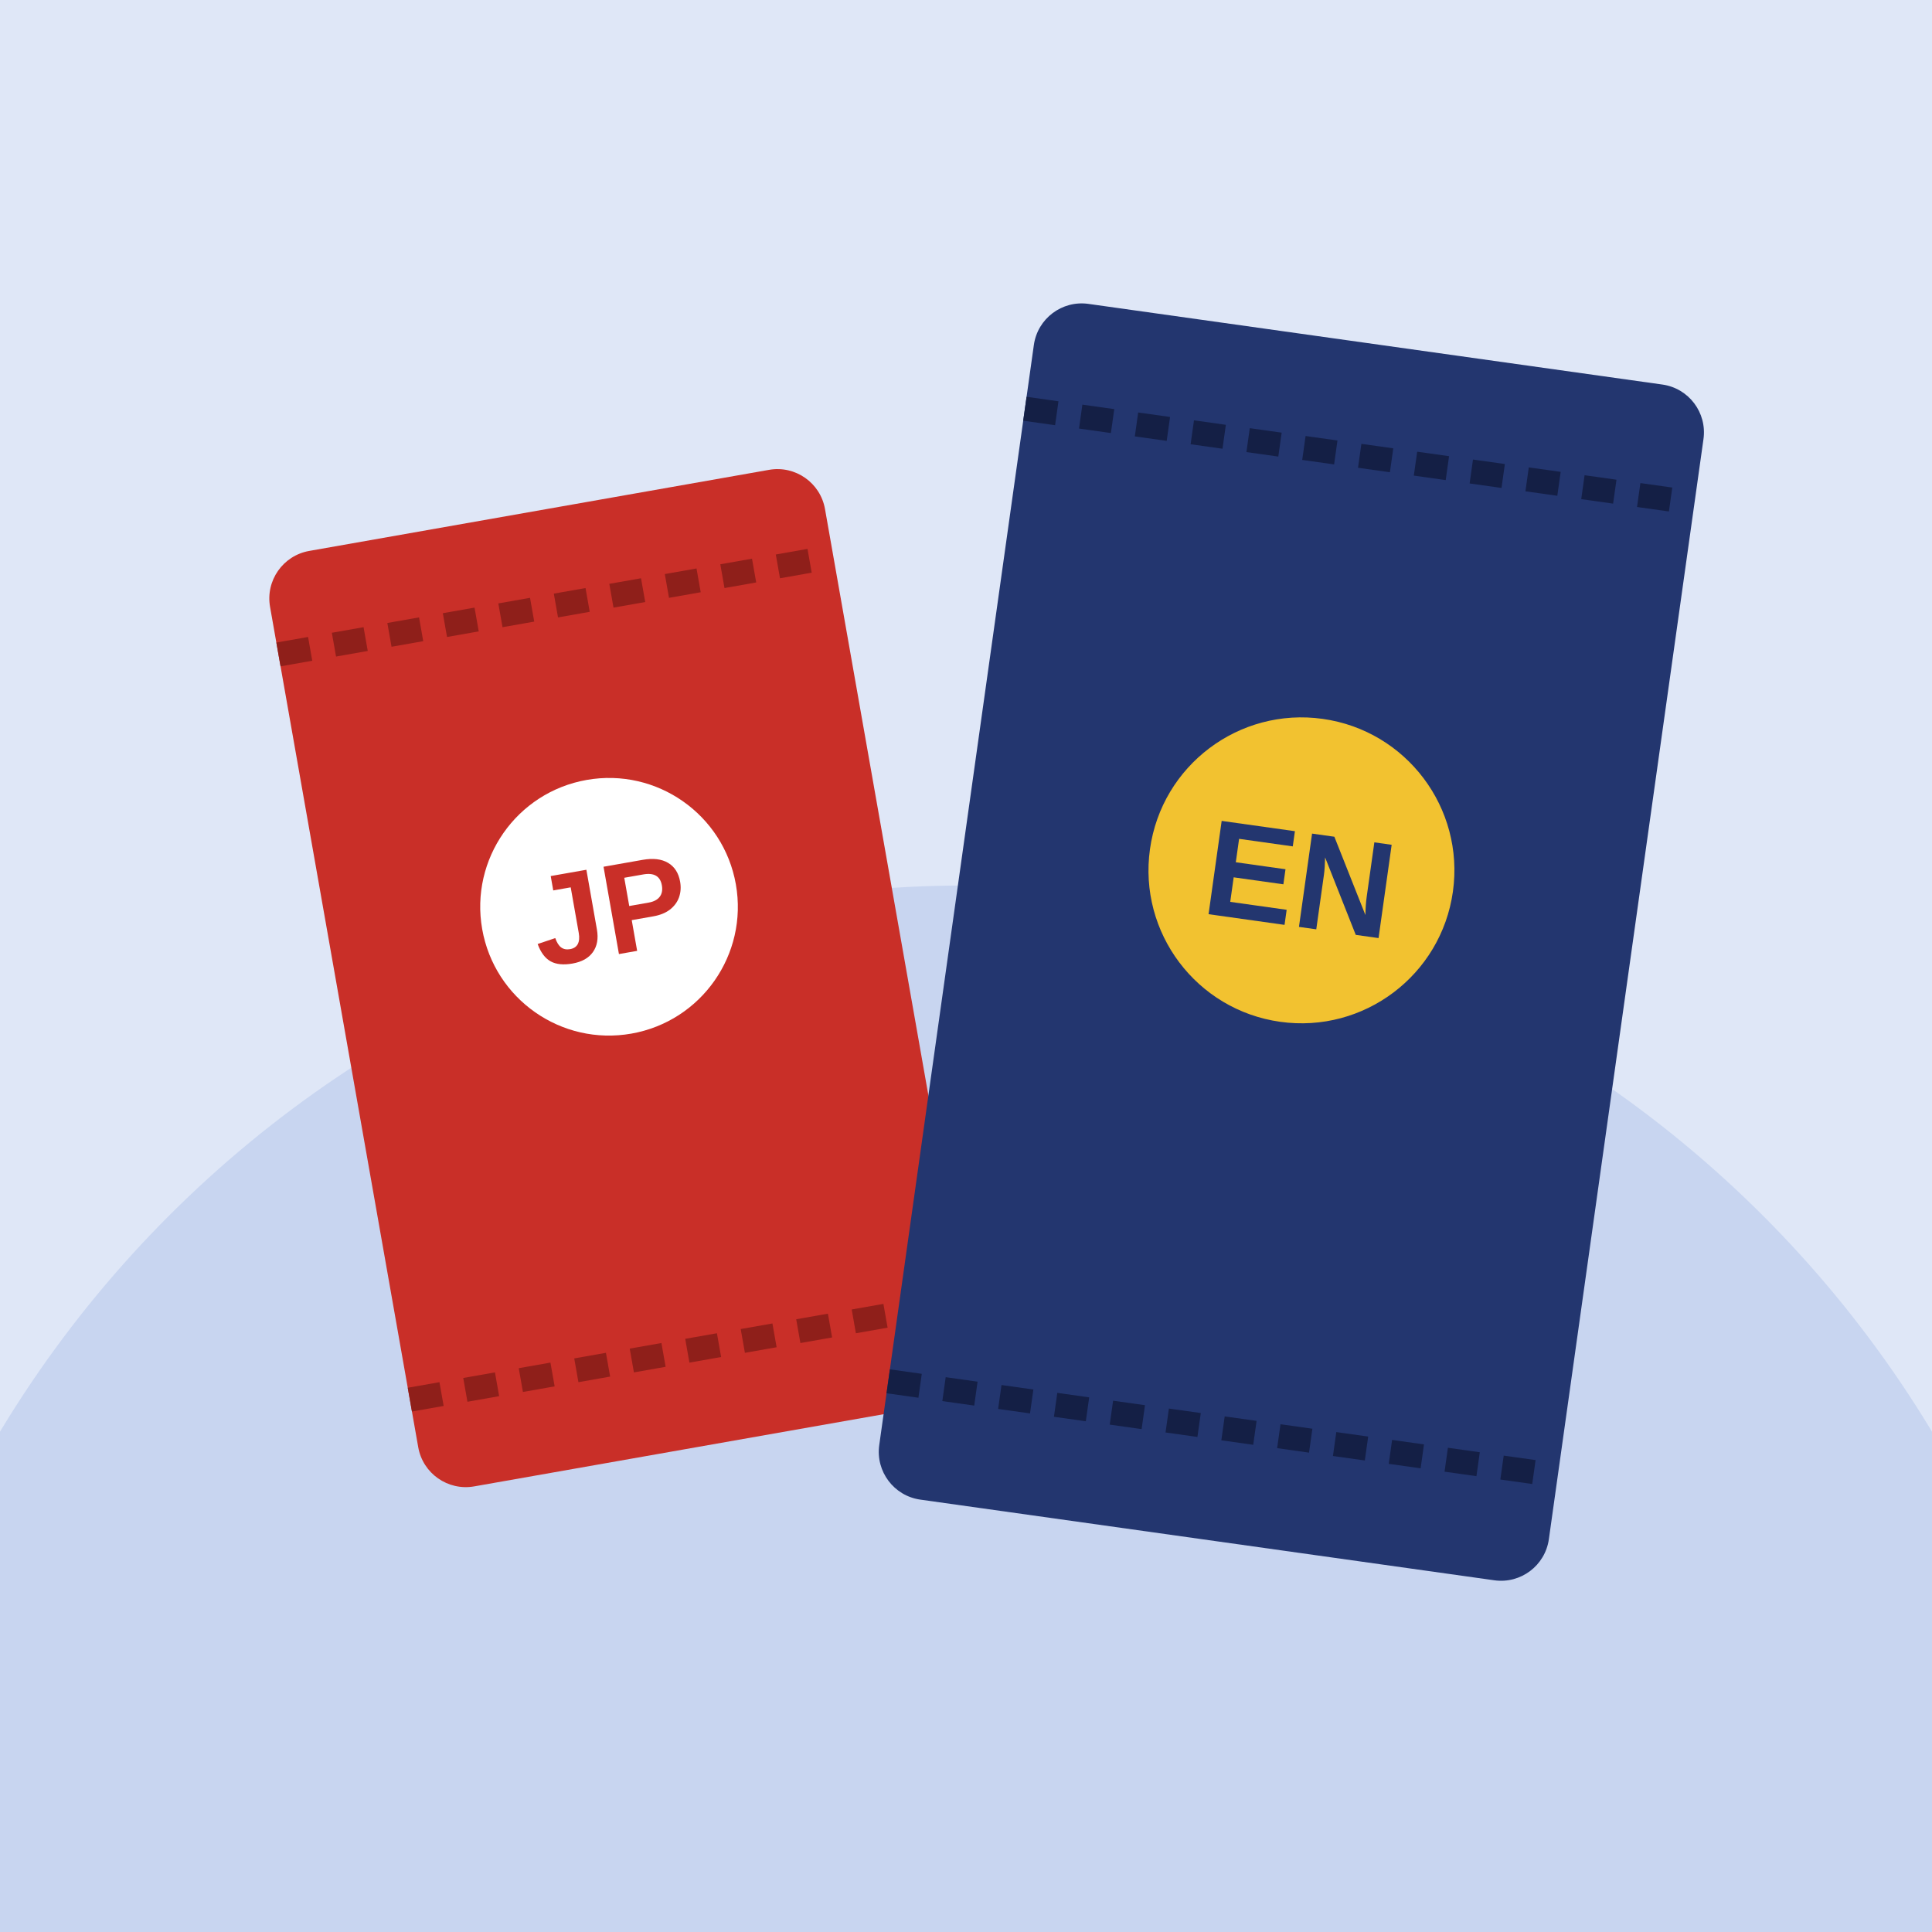
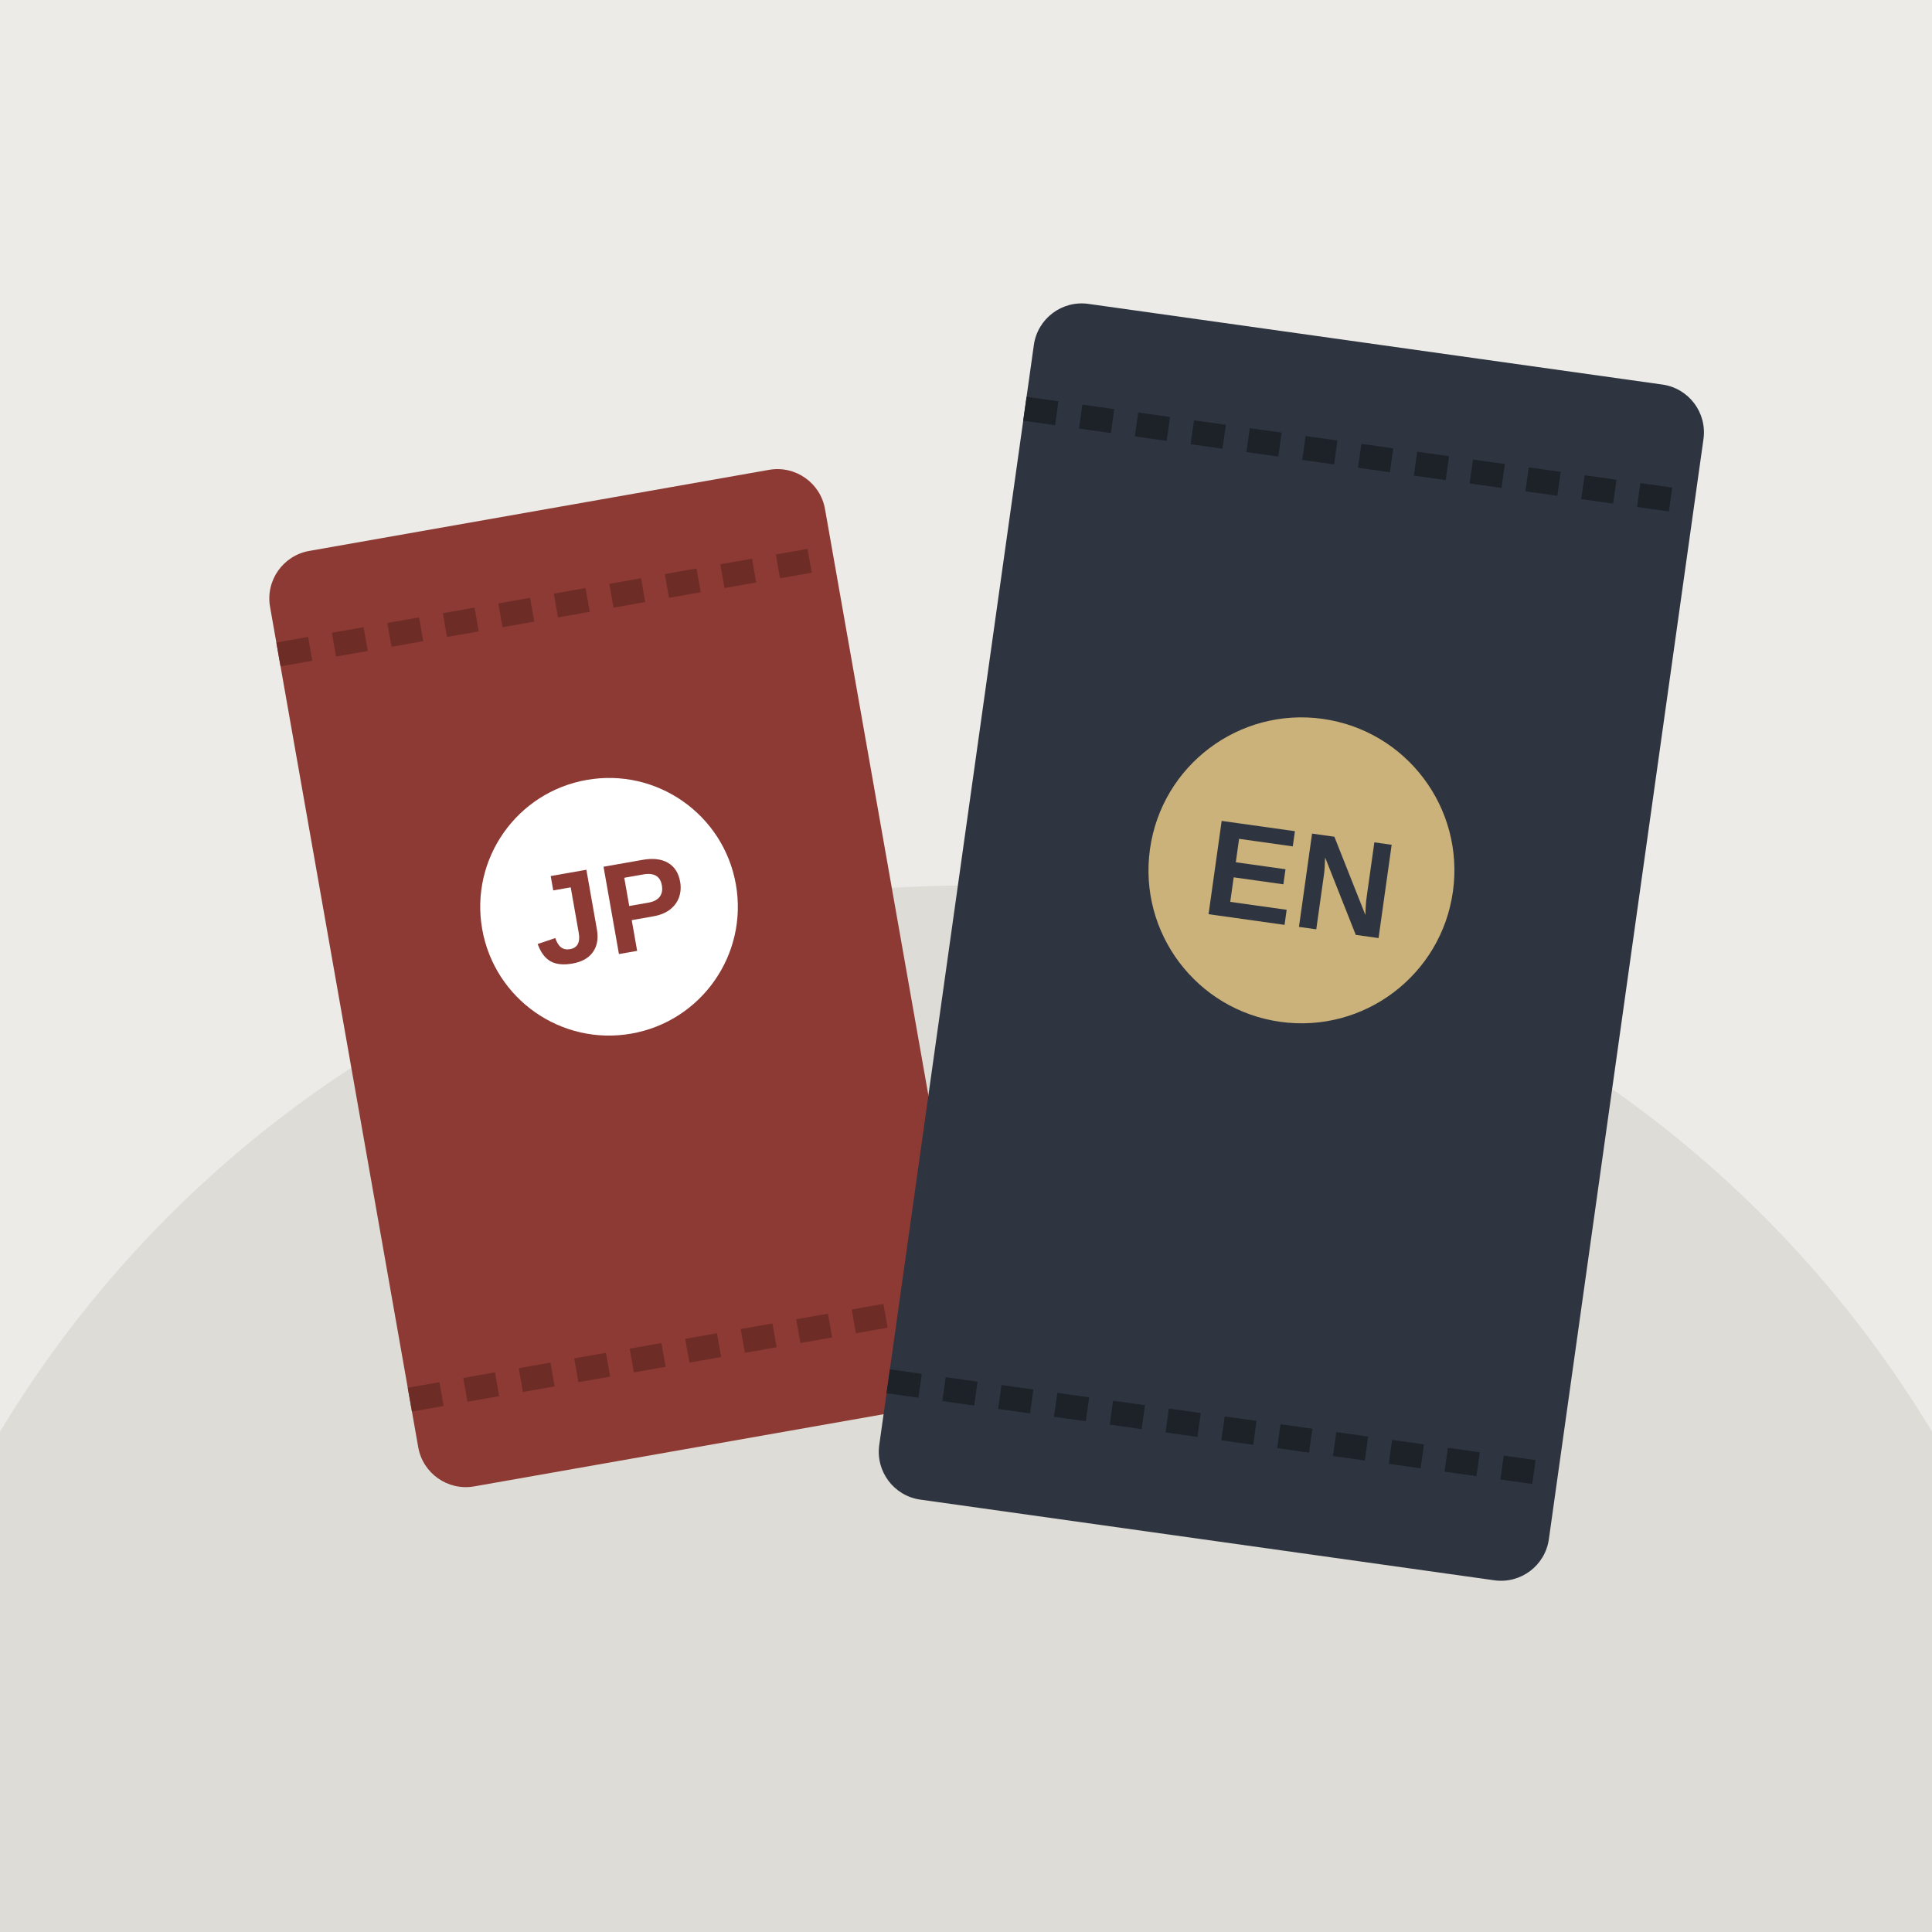
<svg xmlns="http://www.w3.org/2000/svg" viewBox="0 0 240 240">
-   <rect width="240" height="240" fill="#dfe7f7" />
-   <circle cx="120" cy="250" r="140" fill="#c8d5f0" />
+   <rect width="240" height="240" fill="#ecebe7" />
+   <circle cx="120" cy="250" r="140" fill="#dedcd6" />
  <g transform="rotate(-10 80 120)">
-     <rect x="42" y="62" width="70" height="118" rx="6" fill="#c92f28" />
-     <path d="M42 74h70M42 168h70" stroke="#8f1f1a" stroke-width="3" stroke-dasharray="4 3" />
+     <rect x="42" y="62" width="70" height="118" rx="6" fill="#8c3a33" />
+     <path d="M42 74h70M42 168h70" stroke="#6e2c27" stroke-width="3" stroke-dasharray="4 3" />
    <circle cx="77" cy="112" r="16" fill="#fff" />
-     <text x="77" y="118" font-family="Arial, sans-serif" font-weight="700" font-size="16" text-anchor="middle" fill="#c92f28">JP</text>
+     <text x="77" y="118" font-family="Arial, sans-serif" font-weight="700" font-size="16" text-anchor="middle" fill="#8c3a33">JP</text>
  </g>
  <g transform="rotate(8 160 120)">
-     <rect x="118" y="42" width="84" height="150" rx="6" fill="#23366f" />
-     <path d="M118 56h84M118 178h84" stroke="#141f45" stroke-width="3" stroke-dasharray="4 3" />
-     <circle cx="160" cy="108" r="19" fill="#f2c230" />
-     <text x="160" y="115" font-family="Arial, sans-serif" font-weight="700" font-size="17" text-anchor="middle" fill="#23366f">EN</text>
+     <rect x="118" y="42" width="84" height="150" rx="6" fill="#2f3540" />
+     <path d="M118 56h84M118 178h84" stroke="#1d2128" stroke-width="3" stroke-dasharray="4 3" />
+     <circle cx="160" cy="108" r="19" fill="#cbb27a" />
+     <text x="160" y="115" font-family="Arial, sans-serif" font-weight="700" font-size="17" text-anchor="middle" fill="#2f3540">EN</text>
  </g>
</svg>
